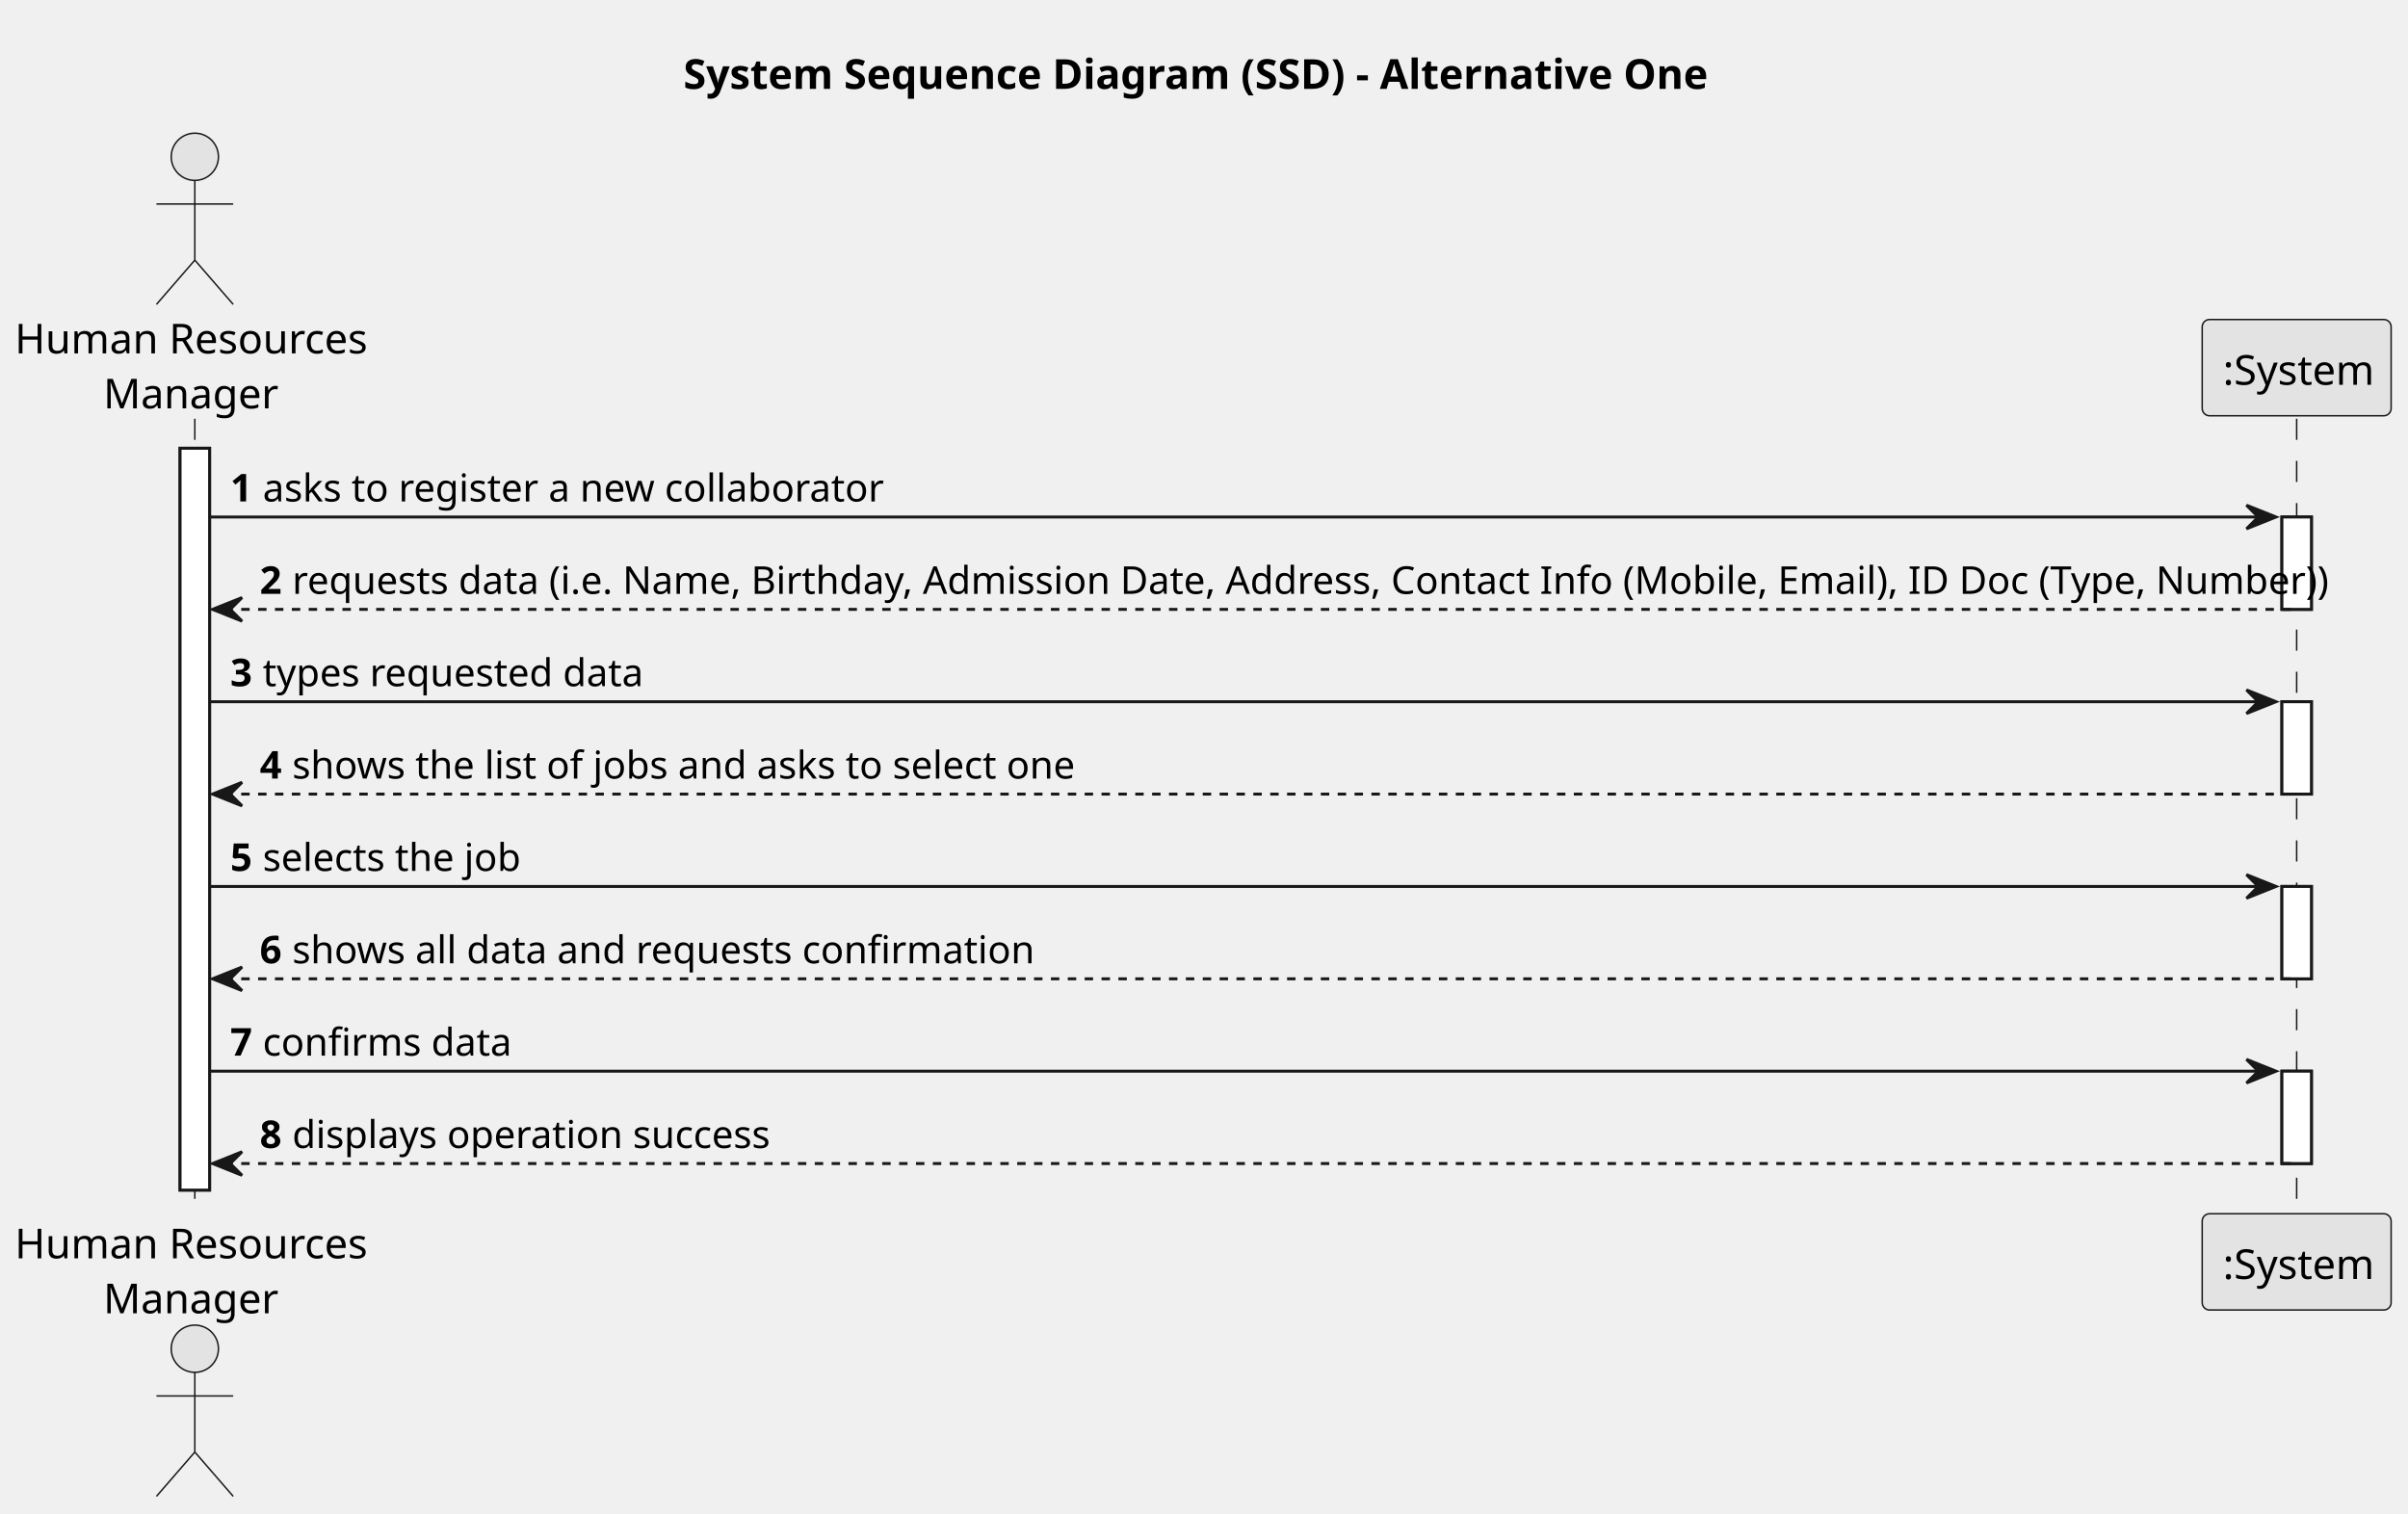
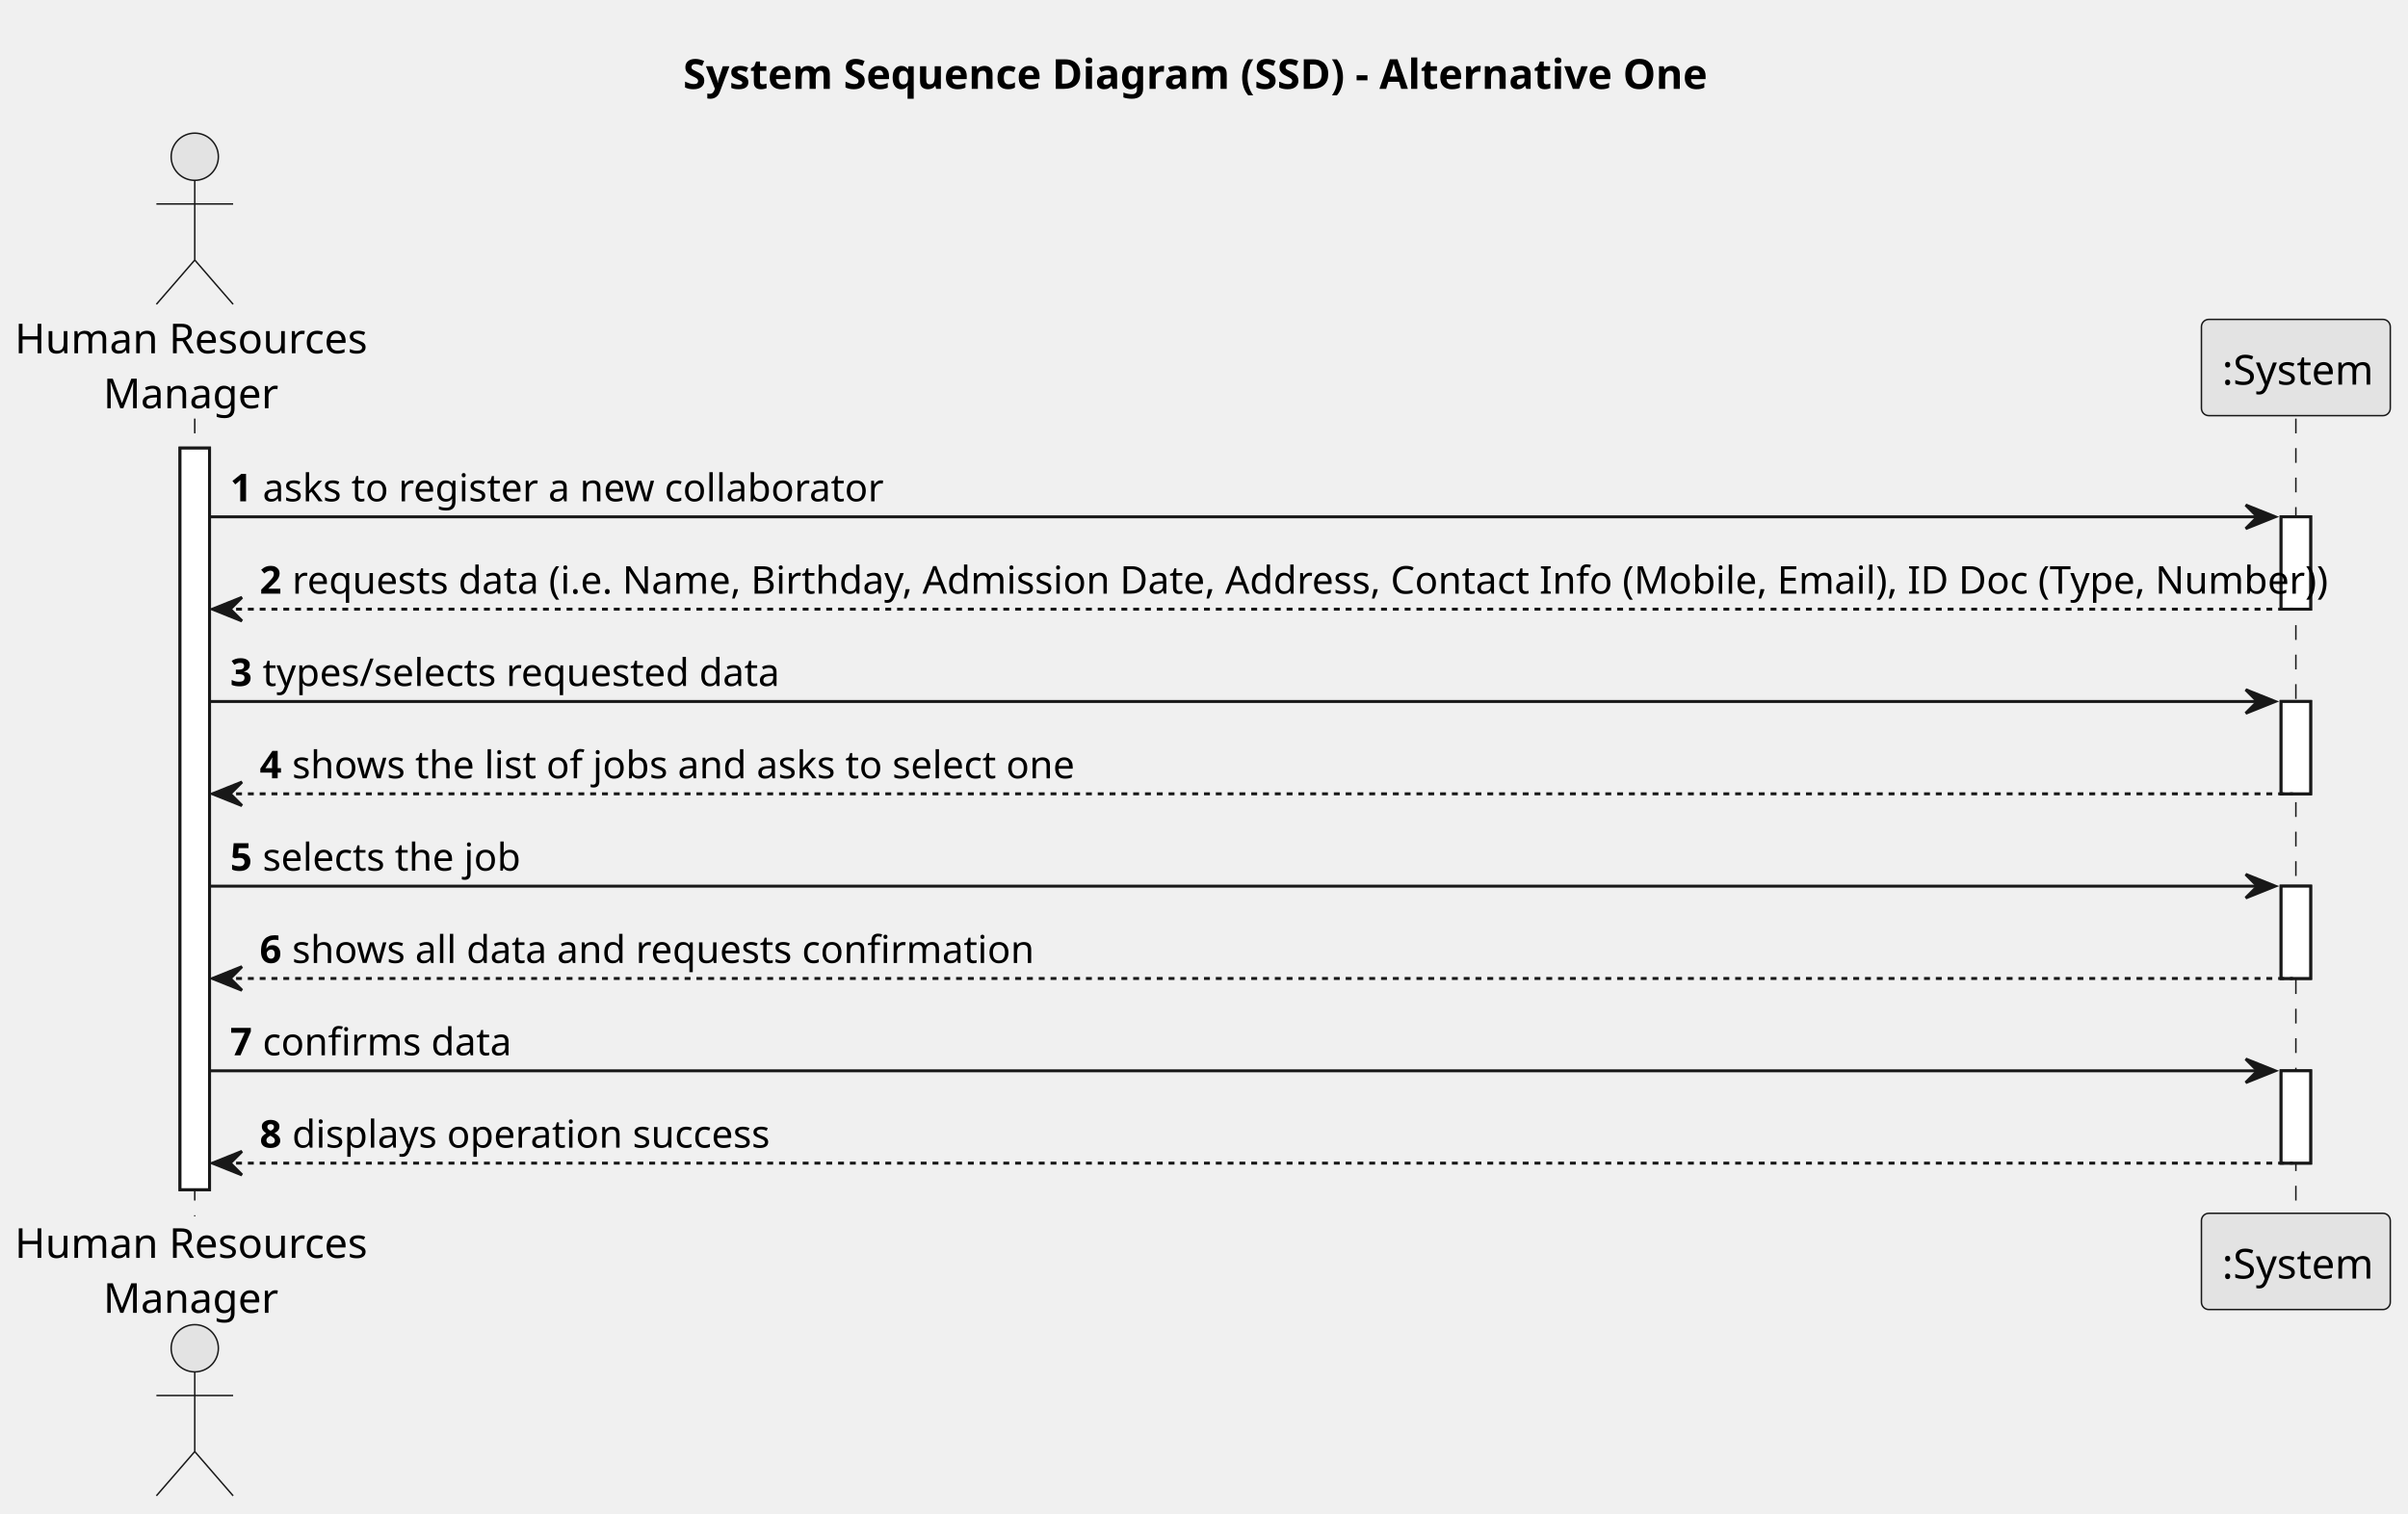
- <svg xmlns="http://www.w3.org/2000/svg" contentStyleType="text/css" height="359.1px" preserveAspectRatio="none" style="width:571px;height:359px;background:#FFFFFF;" version="1.1" viewBox="0 0 571 359" width="571.2px" zoomAndPan="magnify">
+ <svg xmlns="http://www.w3.org/2000/svg" contentStyleType="text/css" height="513px" preserveAspectRatio="none" style="width:816px;height:513px;background:#FFFFFF;" version="1.1" viewBox="0 0 816 513" width="816px" zoomAndPan="magnify">
  <defs />
  <g>
-     <text fill="#000000" font-family="sans-serif" font-size="9.8" font-weight="bold" lengthAdjust="spacing" textLength="245.7" x="162.05" y="21.075">System Sequence Diagram (SSD) - Alternative One</text>
-     <rect fill="#FFFFFF" height="175.93" style="stroke:#181818;stroke-width:0.7;" width="7" x="42.7" y="106.304" />
-     <rect fill="#FFFFFF" height="21.904" style="stroke:#181818;stroke-width:0.7;" width="7" x="541.1" y="122.608" />
-     <rect fill="#FFFFFF" height="21.904" style="stroke:#181818;stroke-width:0.7;" width="7" x="541.1" y="166.415" />
-     <rect fill="#FFFFFF" height="21.904" style="stroke:#181818;stroke-width:0.7;" width="7" x="541.1" y="210.223" />
-     <rect fill="#FFFFFF" height="21.904" style="stroke:#181818;stroke-width:0.7;" width="7" x="541.1" y="254.03" />
-     <line style="stroke:#181818;stroke-width:0.35;stroke-dasharray:5.0,5.0;" x1="46.2" x2="46.2" y1="99.304" y2="288.534" />
-     <line style="stroke:#181818;stroke-width:0.35;stroke-dasharray:5.0,5.0;" x1="544.6" x2="544.6" y1="99.304" y2="288.534" />
-     <text fill="#000000" font-family="sans-serif" font-size="9.8" lengthAdjust="spacing" textLength="81.2" x="3.5" y="83.81">Human Resources</text>
-     <text fill="#000000" font-family="sans-serif" font-size="9.8" lengthAdjust="spacing" textLength="39.2" x="24.5" y="96.845">Manager</text>
-     <ellipse cx="46.2" cy="37.185" fill="#E3E3E3" rx="5.6" ry="5.6" style="stroke:#181818;stroke-width:0.35;" />
-     <path d="M46.2,42.785 L46.2,61.685 M37.1,48.385 L55.3,48.385 M46.2,61.685 L37.1,72.185 M46.2,61.685 L55.3,72.185 " fill="none" style="stroke:#181818;stroke-width:0.35;" />
-     <text fill="#000000" font-family="sans-serif" font-size="9.8" lengthAdjust="spacing" textLength="81.2" x="3.5" y="298.409">Human Resources</text>
-     <text fill="#000000" font-family="sans-serif" font-size="9.8" lengthAdjust="spacing" textLength="39.2" x="24.5" y="311.444">Manager</text>
-     <ellipse cx="46.2" cy="319.853" fill="#E3E3E3" rx="5.6" ry="5.6" style="stroke:#181818;stroke-width:0.35;" />
-     <path d="M46.2,325.454 L46.2,344.353 M37.1,331.053 L55.3,331.053 M46.2,344.353 L37.1,354.853 M46.2,344.353 L55.3,354.853 " fill="none" style="stroke:#181818;stroke-width:0.35;" />
-     <rect fill="#E3E3E3" height="22.835" rx="1.75" ry="1.75" style="stroke:#181818;stroke-width:0.35;" width="44.8" x="522.2" y="75.769" />
-     <text fill="#000000" font-family="sans-serif" font-size="9.8" lengthAdjust="spacing" textLength="35" x="527.1" y="91.245">:System</text>
-     <rect fill="#E3E3E3" height="22.835" rx="1.75" ry="1.75" style="stroke:#181818;stroke-width:0.35;" width="44.8" x="522.2" y="287.834" />
-     <text fill="#000000" font-family="sans-serif" font-size="9.8" lengthAdjust="spacing" textLength="35" x="527.1" y="303.309">:System</text>
-     <rect fill="#FFFFFF" height="175.93" style="stroke:#181818;stroke-width:0.7;" width="7" x="42.7" y="106.304" />
-     <rect fill="#FFFFFF" height="21.904" style="stroke:#181818;stroke-width:0.7;" width="7" x="541.1" y="122.608" />
-     <rect fill="#FFFFFF" height="21.904" style="stroke:#181818;stroke-width:0.7;" width="7" x="541.1" y="166.415" />
-     <rect fill="#FFFFFF" height="21.904" style="stroke:#181818;stroke-width:0.7;" width="7" x="541.1" y="210.223" />
-     <rect fill="#FFFFFF" height="21.904" style="stroke:#181818;stroke-width:0.7;" width="7" x="541.1" y="254.03" />
-     <polygon fill="#181818" points="532.7,119.808,539.7,122.608,532.7,125.408,535.5,122.608" style="stroke:#181818;stroke-width:0.7;" />
-     <line style="stroke:#181818;stroke-width:0.7;" x1="49.7" x2="536.9" y1="122.608" y2="122.608" />
-     <text fill="#000000" font-family="sans-serif" font-size="9.1" font-weight="bold" lengthAdjust="spacing" textLength="4.9" x="54.6" y="118.924">1</text>
-     <text fill="#000000" font-family="sans-serif" font-size="9.1" lengthAdjust="spacing" textLength="139.3" x="62.3" y="118.924">asks to register a new collaborator</text>
-     <polygon fill="#181818" points="57.4,141.712,50.4,144.512,57.4,147.312,54.6,144.512" style="stroke:#181818;stroke-width:0.7;" />
-     <line style="stroke:#181818;stroke-width:0.7;stroke-dasharray:2.0,2.0;" x1="53.2" x2="543.9" y1="144.512" y2="144.512" />
-     <text fill="#000000" font-family="sans-serif" font-size="9.1" font-weight="bold" lengthAdjust="spacing" textLength="4.9" x="61.6" y="140.828">2</text>
-     <text fill="#000000" font-family="sans-serif" font-size="9.1" lengthAdjust="spacing" textLength="466.9" x="69.3" y="140.828">requests data (i.e. Name, Birthday, Admission Date, Address, Contact Info (Mobile, Email), ID Doc (Type, Number))</text>
-     <polygon fill="#181818" points="532.7,163.615,539.7,166.415,532.7,169.215,535.5,166.415" style="stroke:#181818;stroke-width:0.7;" />
-     <line style="stroke:#181818;stroke-width:0.7;" x1="49.7" x2="536.9" y1="166.415" y2="166.415" />
-     <text fill="#000000" font-family="sans-serif" font-size="9.1" font-weight="bold" lengthAdjust="spacing" textLength="4.9" x="54.6" y="162.732">3</text>
-     <text fill="#000000" font-family="sans-serif" font-size="9.1" lengthAdjust="spacing" textLength="85.4" x="62.3" y="162.732">types requested data</text>
-     <polygon fill="#181818" points="57.4,185.519,50.4,188.319,57.4,191.119,54.6,188.319" style="stroke:#181818;stroke-width:0.7;" />
-     <line style="stroke:#181818;stroke-width:0.7;stroke-dasharray:2.0,2.0;" x1="53.2" x2="543.9" y1="188.319" y2="188.319" />
-     <text fill="#000000" font-family="sans-serif" font-size="9.1" font-weight="bold" lengthAdjust="spacing" textLength="4.9" x="61.6" y="184.635">4</text>
-     <text fill="#000000" font-family="sans-serif" font-size="9.1" lengthAdjust="spacing" textLength="180.6" x="69.3" y="184.635">shows the list of jobs and asks to select one</text>
-     <polygon fill="#181818" points="532.7,207.423,539.7,210.223,532.7,213.023,535.5,210.223" style="stroke:#181818;stroke-width:0.7;" />
-     <line style="stroke:#181818;stroke-width:0.7;" x1="49.7" x2="536.9" y1="210.223" y2="210.223" />
-     <text fill="#000000" font-family="sans-serif" font-size="9.1" font-weight="bold" lengthAdjust="spacing" textLength="4.9" x="54.6" y="206.539">5</text>
-     <text fill="#000000" font-family="sans-serif" font-size="9.1" lengthAdjust="spacing" textLength="59.5" x="62.3" y="206.539">selects the job</text>
-     <polygon fill="#181818" points="57.4,229.327,50.4,232.127,57.4,234.927,54.6,232.127" style="stroke:#181818;stroke-width:0.7;" />
-     <line style="stroke:#181818;stroke-width:0.7;stroke-dasharray:2.0,2.0;" x1="53.2" x2="543.9" y1="232.127" y2="232.127" />
-     <text fill="#000000" font-family="sans-serif" font-size="9.1" font-weight="bold" lengthAdjust="spacing" textLength="4.9" x="61.6" y="228.443">6</text>
-     <text fill="#000000" font-family="sans-serif" font-size="9.1" lengthAdjust="spacing" textLength="165.2" x="69.3" y="228.443">shows all data and requests confirmation</text>
-     <polygon fill="#181818" points="532.7,251.23,539.7,254.03,532.7,256.83,535.5,254.03" style="stroke:#181818;stroke-width:0.7;" />
-     <line style="stroke:#181818;stroke-width:0.7;" x1="49.7" x2="536.9" y1="254.03" y2="254.03" />
-     <text fill="#000000" font-family="sans-serif" font-size="9.1" font-weight="bold" lengthAdjust="spacing" textLength="4.9" x="54.6" y="250.346">7</text>
-     <text fill="#000000" font-family="sans-serif" font-size="9.1" lengthAdjust="spacing" textLength="54.6" x="62.3" y="250.346">confirms data</text>
-     <polygon fill="#181818" points="57.4,273.134,50.4,275.934,57.4,278.734,54.6,275.934" style="stroke:#181818;stroke-width:0.7;" />
-     <line style="stroke:#181818;stroke-width:0.7;stroke-dasharray:2.0,2.0;" x1="53.2" x2="543.9" y1="275.934" y2="275.934" />
-     <text fill="#000000" font-family="sans-serif" font-size="9.1" font-weight="bold" lengthAdjust="spacing" textLength="4.9" x="61.6" y="272.25">8</text>
-     <text fill="#000000" font-family="sans-serif" font-size="9.1" lengthAdjust="spacing" textLength="110.6" x="69.3" y="272.25">displays operation success</text>
+     <text fill="#000000" font-family="sans-serif" font-size="14" font-weight="bold" lengthAdjust="spacing" textLength="351" x="231.5" y="30.107">System Sequence Diagram (SSD) - Alternative One</text>
+     <rect fill="#FFFFFF" height="251.328" style="stroke:#181818;stroke-width:1.0;" width="10" x="61" y="151.863" />
+     <rect fill="#FFFFFF" height="31.291" style="stroke:#181818;stroke-width:1.0;" width="10" x="773" y="175.154" />
+     <rect fill="#FFFFFF" height="31.291" style="stroke:#181818;stroke-width:1.0;" width="10" x="773" y="237.736" />
+     <rect fill="#FFFFFF" height="31.291" style="stroke:#181818;stroke-width:1.0;" width="10" x="773" y="300.318" />
+     <rect fill="#FFFFFF" height="31.291" style="stroke:#181818;stroke-width:1.0;" width="10" x="773" y="362.9" />
+     <line style="stroke:#181818;stroke-width:0.5;stroke-dasharray:5.0,5.0;" x1="66" x2="66" y1="141.863" y2="412.191" />
+     <line style="stroke:#181818;stroke-width:0.5;stroke-dasharray:5.0,5.0;" x1="778" x2="778" y1="141.863" y2="412.191" />
+     <text fill="#000000" font-family="sans-serif" font-size="14" lengthAdjust="spacing" textLength="116" x="5" y="119.728">Human Resources</text>
+     <text fill="#000000" font-family="sans-serif" font-size="14" lengthAdjust="spacing" textLength="56" x="35" y="138.35">Manager</text>
+     <ellipse cx="66" cy="53.121" fill="#E3E3E3" rx="8" ry="8" style="stroke:#181818;stroke-width:0.5;" />
+     <path d="M66,61.121 L66,88.121 M53,69.121 L79,69.121 M66,88.121 L53,103.121 M66,88.121 L79,103.121 " fill="none" style="stroke:#181818;stroke-width:0.5;" />
+     <text fill="#000000" font-family="sans-serif" font-size="14" lengthAdjust="spacing" textLength="116" x="5" y="426.299">Human Resources</text>
+     <text fill="#000000" font-family="sans-serif" font-size="14" lengthAdjust="spacing" textLength="56" x="35" y="444.92">Manager</text>
+     <ellipse cx="66" cy="456.934" fill="#E3E3E3" rx="8" ry="8" style="stroke:#181818;stroke-width:0.5;" />
+     <path d="M66,464.934 L66,491.934 M53,472.934 L79,472.934 M66,491.934 L53,506.934 M66,491.934 L79,506.934 " fill="none" style="stroke:#181818;stroke-width:0.5;" />
+     <rect fill="#E3E3E3" height="32.621" rx="2.5" ry="2.5" style="stroke:#181818;stroke-width:0.5;" width="64" x="746" y="108.242" />
+     <text fill="#000000" font-family="sans-serif" font-size="14" lengthAdjust="spacing" textLength="50" x="753" y="130.35">:System</text>
+     <rect fill="#E3E3E3" height="32.621" rx="2.5" ry="2.5" style="stroke:#181818;stroke-width:0.5;" width="64" x="746" y="411.191" />
+     <text fill="#000000" font-family="sans-serif" font-size="14" lengthAdjust="spacing" textLength="50" x="753" y="433.299">:System</text>
+     <rect fill="#FFFFFF" height="251.328" style="stroke:#181818;stroke-width:1.0;" width="10" x="61" y="151.863" />
+     <rect fill="#FFFFFF" height="31.291" style="stroke:#181818;stroke-width:1.0;" width="10" x="773" y="175.154" />
+     <rect fill="#FFFFFF" height="31.291" style="stroke:#181818;stroke-width:1.0;" width="10" x="773" y="237.736" />
+     <rect fill="#FFFFFF" height="31.291" style="stroke:#181818;stroke-width:1.0;" width="10" x="773" y="300.318" />
+     <rect fill="#FFFFFF" height="31.291" style="stroke:#181818;stroke-width:1.0;" width="10" x="773" y="362.9" />
+     <polygon fill="#181818" points="761,171.154,771,175.154,761,179.154,765,175.154" style="stroke:#181818;stroke-width:1.0;" />
+     <line style="stroke:#181818;stroke-width:1.0;" x1="71" x2="767" y1="175.154" y2="175.154" />
+     <text fill="#000000" font-family="sans-serif" font-size="13" font-weight="bold" lengthAdjust="spacing" textLength="7" x="78" y="169.892">1</text>
+     <text fill="#000000" font-family="sans-serif" font-size="13" lengthAdjust="spacing" textLength="199" x="89" y="169.892">asks to register a new collaborator</text>
+     <polygon fill="#181818" points="82,202.445,72,206.445,82,210.445,78,206.445" style="stroke:#181818;stroke-width:1.0;" />
+     <line style="stroke:#181818;stroke-width:1.0;stroke-dasharray:2.0,2.0;" x1="76" x2="777" y1="206.445" y2="206.445" />
+     <text fill="#000000" font-family="sans-serif" font-size="13" font-weight="bold" lengthAdjust="spacing" textLength="7" x="88" y="201.183">2</text>
+     <text fill="#000000" font-family="sans-serif" font-size="13" lengthAdjust="spacing" textLength="667" x="99" y="201.183">requests data (i.e. Name, Birthday, Admission Date, Address, Contact Info (Mobile, Email), ID Doc (Type, Number))</text>
+     <polygon fill="#181818" points="761,233.736,771,237.736,761,241.736,765,237.736" style="stroke:#181818;stroke-width:1.0;" />
+     <line style="stroke:#181818;stroke-width:1.0;" x1="71" x2="767" y1="237.736" y2="237.736" />
+     <text fill="#000000" font-family="sans-serif" font-size="13" font-weight="bold" lengthAdjust="spacing" textLength="7" x="78" y="232.474">3</text>
+     <text fill="#000000" font-family="sans-serif" font-size="13" lengthAdjust="spacing" textLength="168" x="89" y="232.474">types/selects requested data</text>
+     <polygon fill="#181818" points="82,265.027,72,269.027,82,273.027,78,269.027" style="stroke:#181818;stroke-width:1.0;" />
+     <line style="stroke:#181818;stroke-width:1.0;stroke-dasharray:2.0,2.0;" x1="76" x2="777" y1="269.027" y2="269.027" />
+     <text fill="#000000" font-family="sans-serif" font-size="13" font-weight="bold" lengthAdjust="spacing" textLength="7" x="88" y="263.765">4</text>
+     <text fill="#000000" font-family="sans-serif" font-size="13" lengthAdjust="spacing" textLength="258" x="99" y="263.765">shows the list of jobs and asks to select one</text>
+     <polygon fill="#181818" points="761,296.318,771,300.318,761,304.318,765,300.318" style="stroke:#181818;stroke-width:1.0;" />
+     <line style="stroke:#181818;stroke-width:1.0;" x1="71" x2="767" y1="300.318" y2="300.318" />
+     <text fill="#000000" font-family="sans-serif" font-size="13" font-weight="bold" lengthAdjust="spacing" textLength="7" x="78" y="295.056">5</text>
+     <text fill="#000000" font-family="sans-serif" font-size="13" lengthAdjust="spacing" textLength="85" x="89" y="295.056">selects the job</text>
+     <polygon fill="#181818" points="82,327.609,72,331.609,82,335.609,78,331.609" style="stroke:#181818;stroke-width:1.0;" />
+     <line style="stroke:#181818;stroke-width:1.0;stroke-dasharray:2.0,2.0;" x1="76" x2="777" y1="331.609" y2="331.609" />
+     <text fill="#000000" font-family="sans-serif" font-size="13" font-weight="bold" lengthAdjust="spacing" textLength="7" x="88" y="326.347">6</text>
+     <text fill="#000000" font-family="sans-serif" font-size="13" lengthAdjust="spacing" textLength="236" x="99" y="326.347">shows all data and requests confirmation</text>
+     <polygon fill="#181818" points="761,358.9,771,362.9,761,366.9,765,362.9" style="stroke:#181818;stroke-width:1.0;" />
+     <line style="stroke:#181818;stroke-width:1.0;" x1="71" x2="767" y1="362.9" y2="362.9" />
+     <text fill="#000000" font-family="sans-serif" font-size="13" font-weight="bold" lengthAdjust="spacing" textLength="7" x="78" y="357.638">7</text>
+     <text fill="#000000" font-family="sans-serif" font-size="13" lengthAdjust="spacing" textLength="78" x="89" y="357.638">confirms data</text>
+     <polygon fill="#181818" points="82,390.191,72,394.191,82,398.191,78,394.191" style="stroke:#181818;stroke-width:1.0;" />
+     <line style="stroke:#181818;stroke-width:1.0;stroke-dasharray:2.0,2.0;" x1="76" x2="777" y1="394.191" y2="394.191" />
+     <text fill="#000000" font-family="sans-serif" font-size="13" font-weight="bold" lengthAdjust="spacing" textLength="7" x="88" y="388.929">8</text>
+     <text fill="#000000" font-family="sans-serif" font-size="13" lengthAdjust="spacing" textLength="158" x="99" y="388.929">displays operation success</text>
  </g>
</svg>
